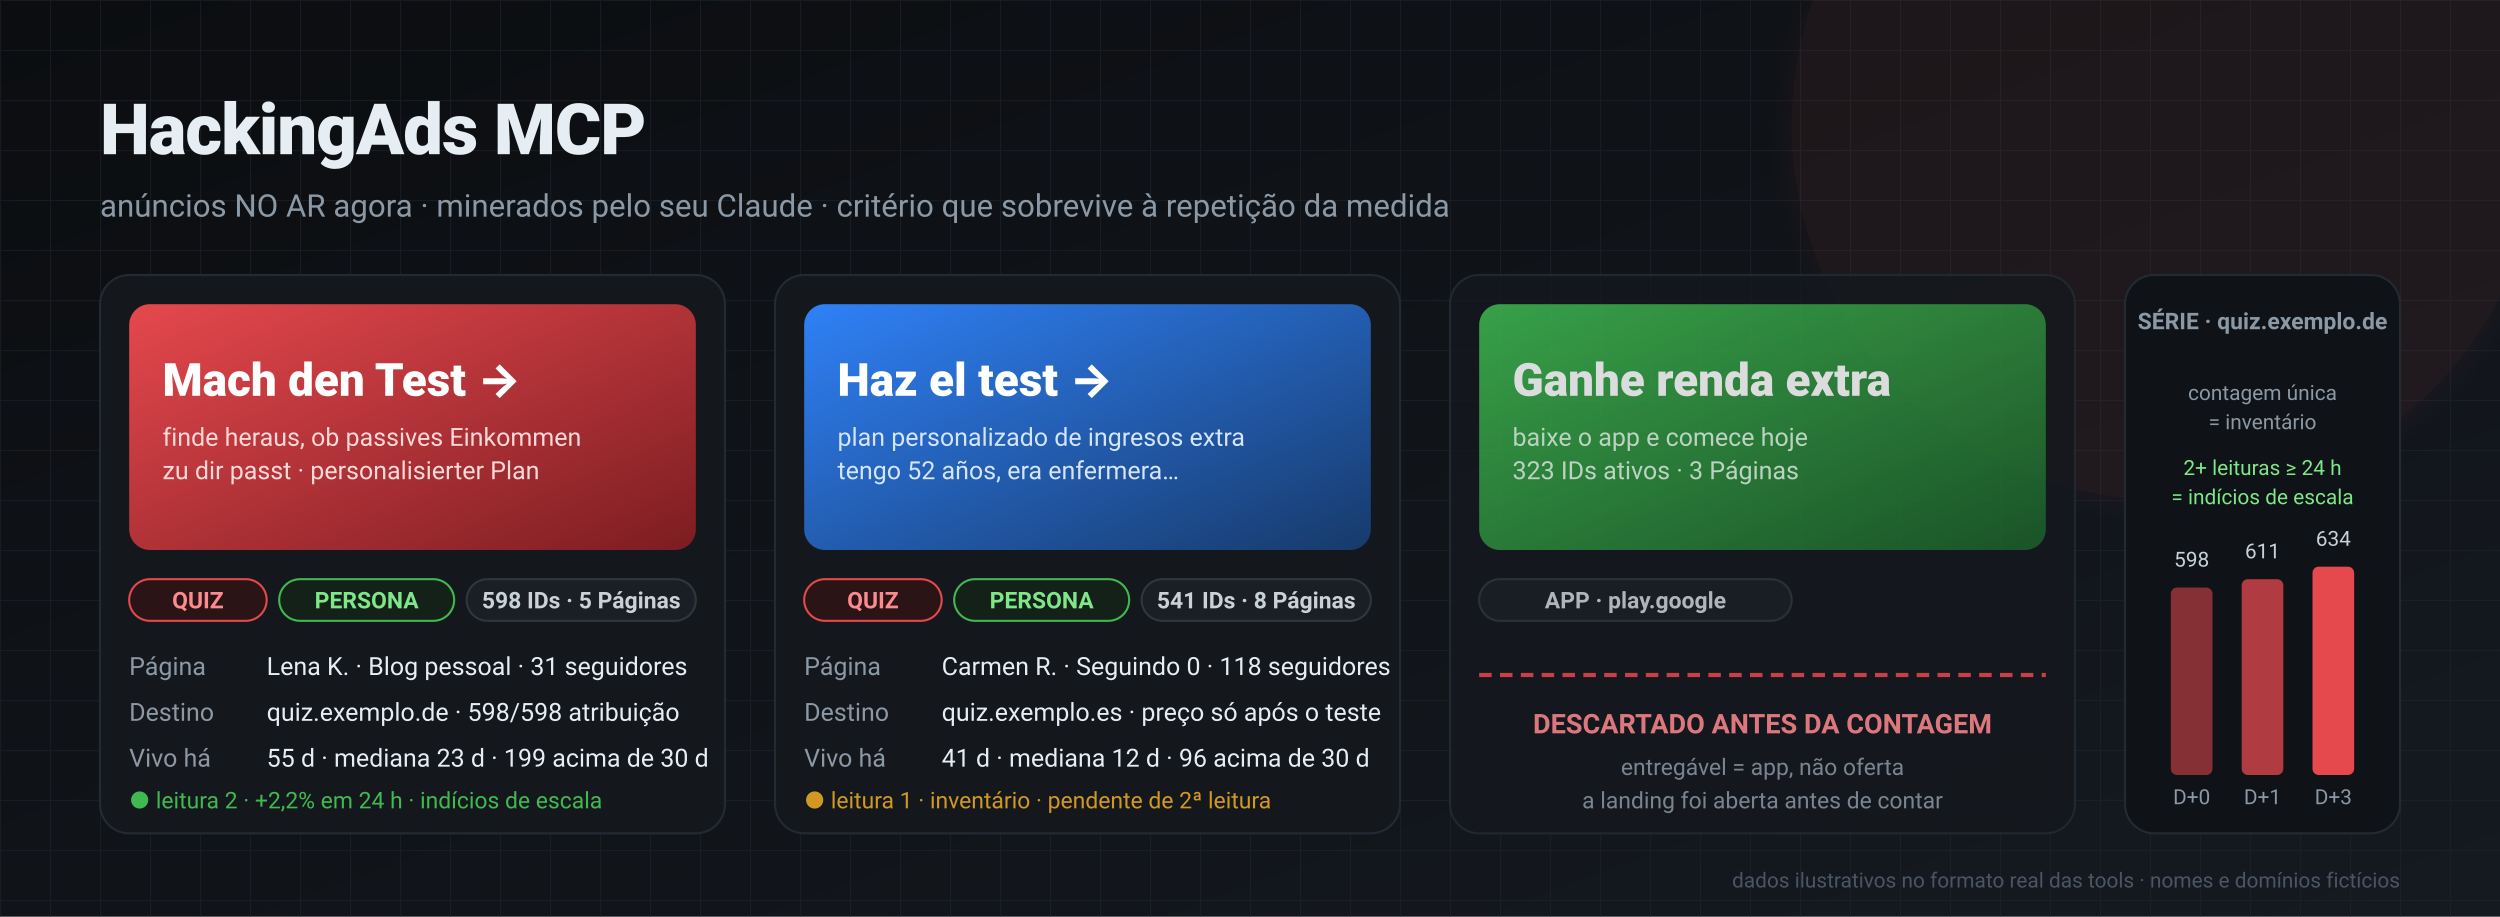
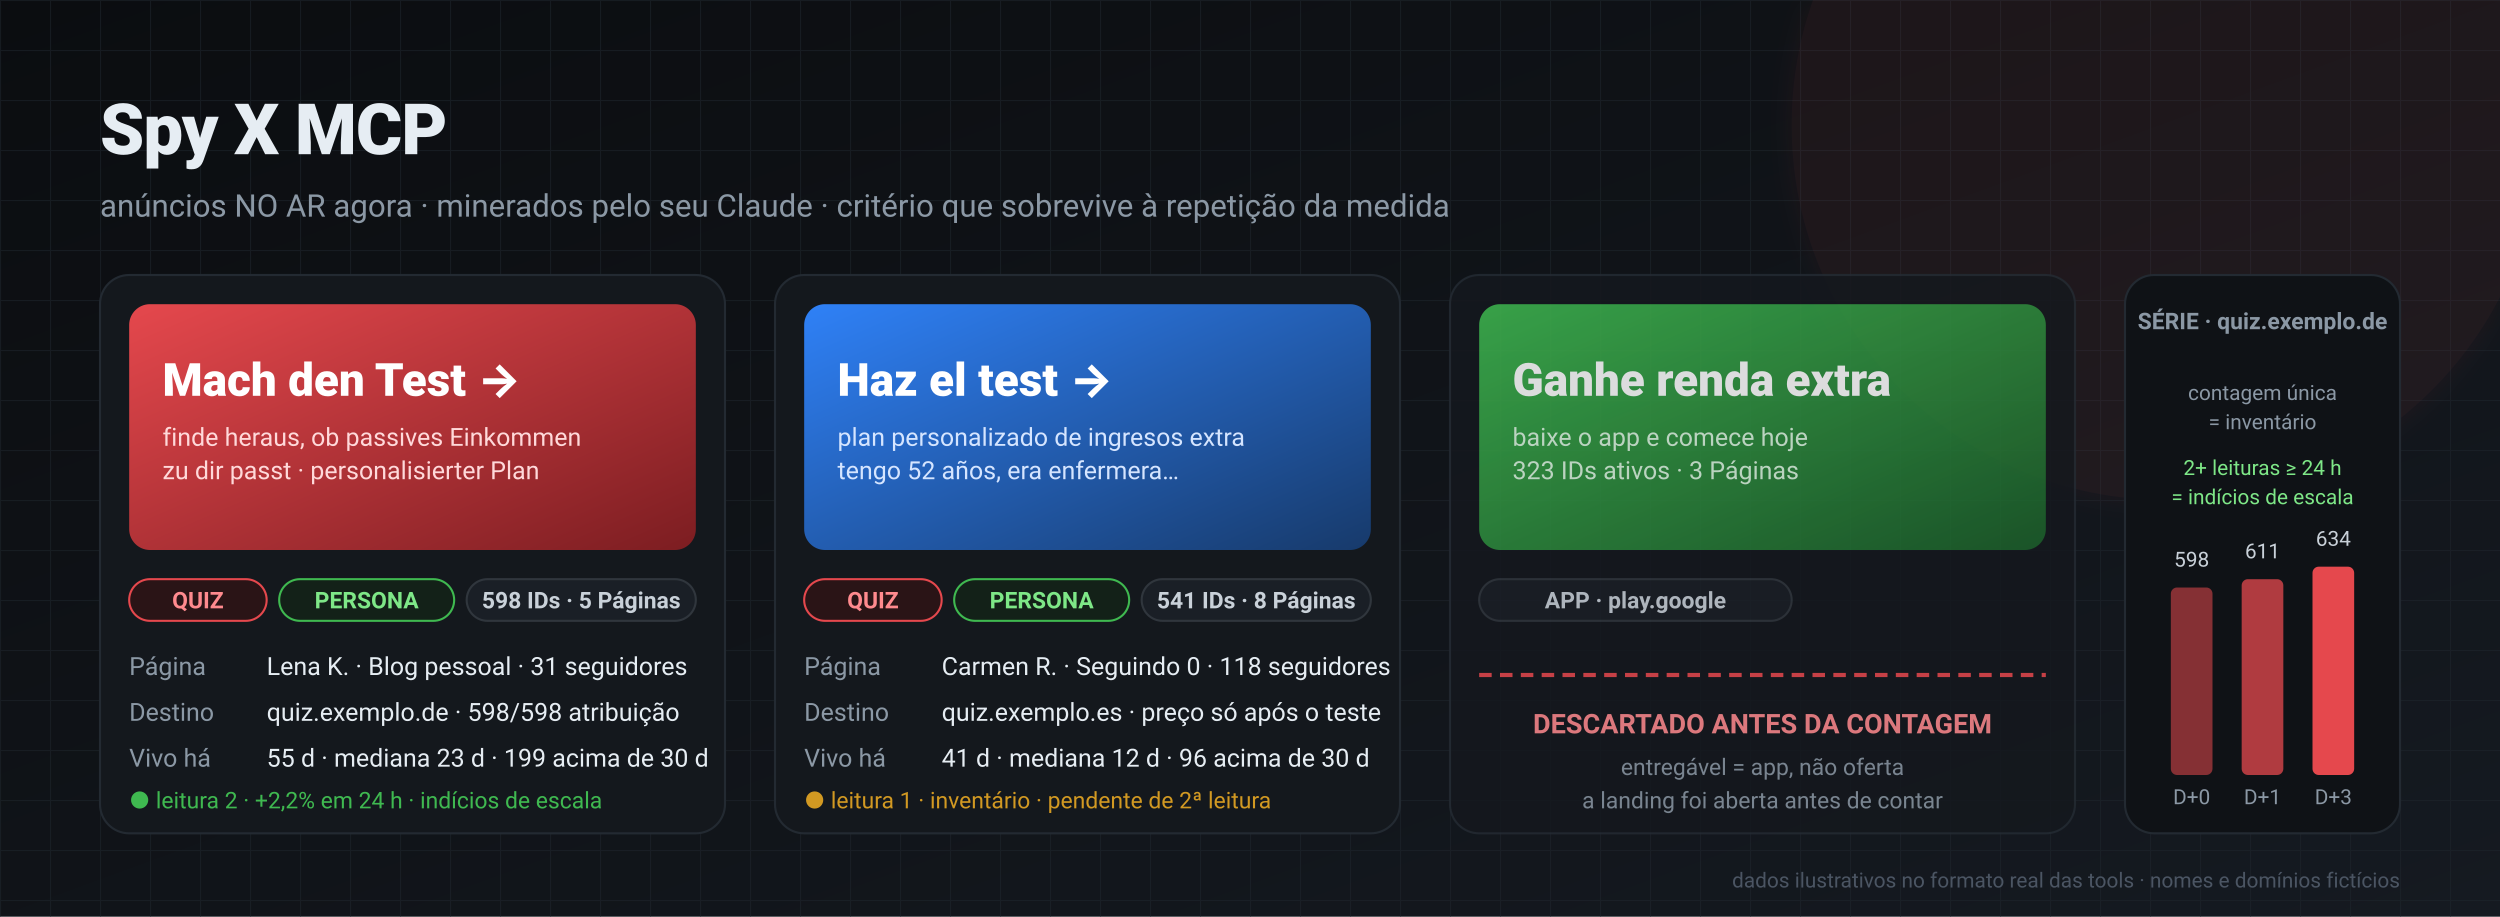
<svg xmlns="http://www.w3.org/2000/svg" viewBox="0 0 1200 440" width="1200" height="440" font-family="ui-sans-serif, system-ui, -apple-system, 'Segoe UI', Roboto, sans-serif">
  <defs>
    <linearGradient id="bg" x1="0" y1="0" x2="1" y2="1">
      <stop offset="0" stop-color="#0b0d10" />
      <stop offset="1" stop-color="#151a21" />
    </linearGradient>
    <linearGradient id="c1" x1="0" y1="0" x2="1" y2="1">
      <stop offset="0" stop-color="#e5484d" />
      <stop offset="1" stop-color="#7c1d21" />
    </linearGradient>
    <linearGradient id="c2" x1="0" y1="0" x2="1" y2="1">
      <stop offset="0" stop-color="#2f81f7" />
      <stop offset="1" stop-color="#173a6b" />
    </linearGradient>
    <linearGradient id="c3" x1="0" y1="0" x2="1" y2="1">
      <stop offset="0" stop-color="#3fb950" />
      <stop offset="1" stop-color="#1b5e2a" />
    </linearGradient>
    <pattern id="grid" width="24" height="24" patternUnits="userSpaceOnUse">
      <path d="M24 0H0V24" fill="none" stroke="#1f262e" stroke-width="1" />
    </pattern>
    <filter id="glow">
      <feGaussianBlur stdDeviation="6" result="b" />
      <feMerge>
        <feMergeNode in="b" />
        <feMergeNode in="SourceGraphic" />
      </feMerge>
    </filter>
  </defs>
  <rect width="1200" height="440" fill="url(#bg)" />
  <rect width="1200" height="440" fill="url(#grid)" opacity=".55" />
  <circle cx="1040" cy="60" r="180" fill="#e5484d" opacity=".07" filter="url(#glow)" />
-   <text x="48" y="74" font-size="34" font-weight="800" fill="#e6edf3" letter-spacing="-.5">HackingAds MCP</text>
+   <text x="48" y="74" font-size="34" font-weight="800" fill="#e6edf3" letter-spacing="-.5">Spy X MCP</text>
  <text x="48" y="104" font-size="15" fill="#8b98a5">anúncios NO AR agora · minerados pelo seu Claude · critério que sobrevive à repetição da medida</text>
  <g transform="translate(48 132)">
    <rect width="300" height="268" rx="14" fill="#14181d" stroke="#232a32" />
    <rect x="14" y="14" width="272" height="118" rx="10" fill="url(#c1)" />
    <text x="30" y="58" font-size="22" font-weight="800" fill="#fff">Mach den Test →</text>
    <text x="30" y="82" font-size="12" fill="#ffd9da">finde heraus, ob passives Einkommen</text>
    <text x="30" y="98" font-size="12" fill="#ffd9da">zu dir passt · personalisierter Plan</text>
    <rect x="14" y="146" width="66" height="20" rx="10" fill="#2a1416" stroke="#e5484d" />
    <text x="47" y="160" font-size="11" font-weight="700" fill="#ff8a8e" text-anchor="middle">QUIZ</text>
    <rect x="86" y="146" width="84" height="20" rx="10" fill="#132118" stroke="#3fb950" />
    <text x="128" y="160" font-size="11" font-weight="700" fill="#7ee787" text-anchor="middle">PERSONA</text>
    <rect x="176" y="146" width="110" height="20" rx="10" fill="#1a1f26" stroke="#30363d" />
    <text x="231" y="160" font-size="11" font-weight="700" fill="#c9d1d9" text-anchor="middle">598 IDs · 5 Páginas</text>
    <text x="14" y="192" font-size="12" fill="#8b98a5">Página</text>
    <text x="80" y="192" font-size="12" fill="#e6edf3">Lena K. · Blog pessoal · 31 seguidores</text>
    <text x="14" y="214" font-size="12" fill="#8b98a5">Destino</text>
    <text x="80" y="214" font-size="12" fill="#e6edf3">quiz.exemplo.de · 598/598 atribuição</text>
    <text x="14" y="236" font-size="12" fill="#8b98a5">Vivo há</text>
    <text x="80" y="236" font-size="12" fill="#e6edf3">55 d · mediana 23 d · 199 acima de 30 d</text>
    <text x="14" y="256" font-size="11" fill="#3fb950">● leitura 2 · +2,2% em 24 h · indícios de escala</text>
  </g>
  <g transform="translate(372 132)">
    <rect width="300" height="268" rx="14" fill="#14181d" stroke="#232a32" />
    <rect x="14" y="14" width="272" height="118" rx="10" fill="url(#c2)" />
    <text x="30" y="58" font-size="22" font-weight="800" fill="#fff">Haz el test →</text>
    <text x="30" y="82" font-size="12" fill="#d5e5ff">plan personalizado de ingresos extra</text>
    <text x="30" y="98" font-size="12" fill="#d5e5ff">tengo 52 años, era enfermera…</text>
    <rect x="14" y="146" width="66" height="20" rx="10" fill="#2a1416" stroke="#e5484d" />
    <text x="47" y="160" font-size="11" font-weight="700" fill="#ff8a8e" text-anchor="middle">QUIZ</text>
    <rect x="86" y="146" width="84" height="20" rx="10" fill="#132118" stroke="#3fb950" />
    <text x="128" y="160" font-size="11" font-weight="700" fill="#7ee787" text-anchor="middle">PERSONA</text>
    <rect x="176" y="146" width="110" height="20" rx="10" fill="#1a1f26" stroke="#30363d" />
    <text x="231" y="160" font-size="11" font-weight="700" fill="#c9d1d9" text-anchor="middle">541 IDs · 8 Páginas</text>
    <text x="14" y="192" font-size="12" fill="#8b98a5">Página</text>
    <text x="80" y="192" font-size="12" fill="#e6edf3">Carmen R. · Seguindo 0 · 118 seguidores</text>
    <text x="14" y="214" font-size="12" fill="#8b98a5">Destino</text>
    <text x="80" y="214" font-size="12" fill="#e6edf3">quiz.exemplo.es · preço só após o teste</text>
    <text x="14" y="236" font-size="12" fill="#8b98a5">Vivo há</text>
    <text x="80" y="236" font-size="12" fill="#e6edf3">41 d · mediana 12 d · 96 acima de 30 d</text>
    <text x="14" y="256" font-size="11" fill="#d29922">● leitura 1 · inventário · pendente de 2ª leitura</text>
  </g>
  <g transform="translate(696 132)" opacity=".85">
    <rect width="300" height="268" rx="14" fill="#14181d" stroke="#232a32" />
    <rect x="14" y="14" width="272" height="118" rx="10" fill="url(#c3)" />
    <text x="30" y="58" font-size="22" font-weight="800" fill="#fff">Ganhe renda extra</text>
    <text x="30" y="82" font-size="12" fill="#d8f5dd">baixe o app e comece hoje</text>
    <text x="30" y="98" font-size="12" fill="#d8f5dd">323 IDs ativos · 3 Páginas</text>
    <rect x="14" y="146" width="150" height="20" rx="10" fill="#1a1f26" stroke="#30363d" />
    <text x="89" y="160" font-size="11" font-weight="700" fill="#c9d1d9" text-anchor="middle">APP · play.google</text>
    <line x1="14" y1="192" x2="286" y2="192" stroke="#e5484d" stroke-width="2" stroke-dasharray="6 4" />
    <text x="150" y="220" font-size="13" font-weight="700" fill="#ff8a8e" text-anchor="middle">DESCARTADO ANTES DA CONTAGEM</text>
    <text x="150" y="240" font-size="11" fill="#8b98a5" text-anchor="middle">entregável = app, não oferta</text>
    <text x="150" y="256" font-size="11" fill="#8b98a5" text-anchor="middle">a landing foi aberta antes de contar</text>
  </g>
  <g transform="translate(1020 132)">
    <rect width="132" height="268" rx="14" fill="#0f1216" stroke="#232a32" />
    <text x="66" y="26" font-size="11" font-weight="700" fill="#8b98a5" text-anchor="middle">SÉRIE · quiz.exemplo.de</text>
    <g fill="#e5484d">
      <rect x="22" y="150" width="20" height="90" rx="3" opacity=".55" />
      <rect x="56" y="146" width="20" height="94" rx="3" opacity=".75" />
      <rect x="90" y="140" width="20" height="100" rx="3" />
    </g>
    <text x="32" y="140" font-size="10" fill="#c9d1d9" text-anchor="middle">598</text>
    <text x="66" y="136" font-size="10" fill="#c9d1d9" text-anchor="middle">611</text>
    <text x="100" y="130" font-size="10" fill="#c9d1d9" text-anchor="middle">634</text>
    <text x="32" y="254" font-size="10" fill="#8b98a5" text-anchor="middle">D+0</text>
    <text x="66" y="254" font-size="10" fill="#8b98a5" text-anchor="middle">D+1</text>
    <text x="100" y="254" font-size="10" fill="#8b98a5" text-anchor="middle">D+3</text>
    <text x="66" y="60" font-size="10" fill="#8b98a5" text-anchor="middle">contagem única</text>
    <text x="66" y="74" font-size="10" fill="#8b98a5" text-anchor="middle">= inventário</text>
    <text x="66" y="96" font-size="10" fill="#7ee787" text-anchor="middle">2+ leituras ≥ 24 h</text>
    <text x="66" y="110" font-size="10" fill="#7ee787" text-anchor="middle">= indícios de escala</text>
  </g>
  <text x="1152" y="426" font-size="10" fill="#4b5563" text-anchor="end">dados ilustrativos no formato real das tools · nomes e domínios fictícios</text>
</svg>
